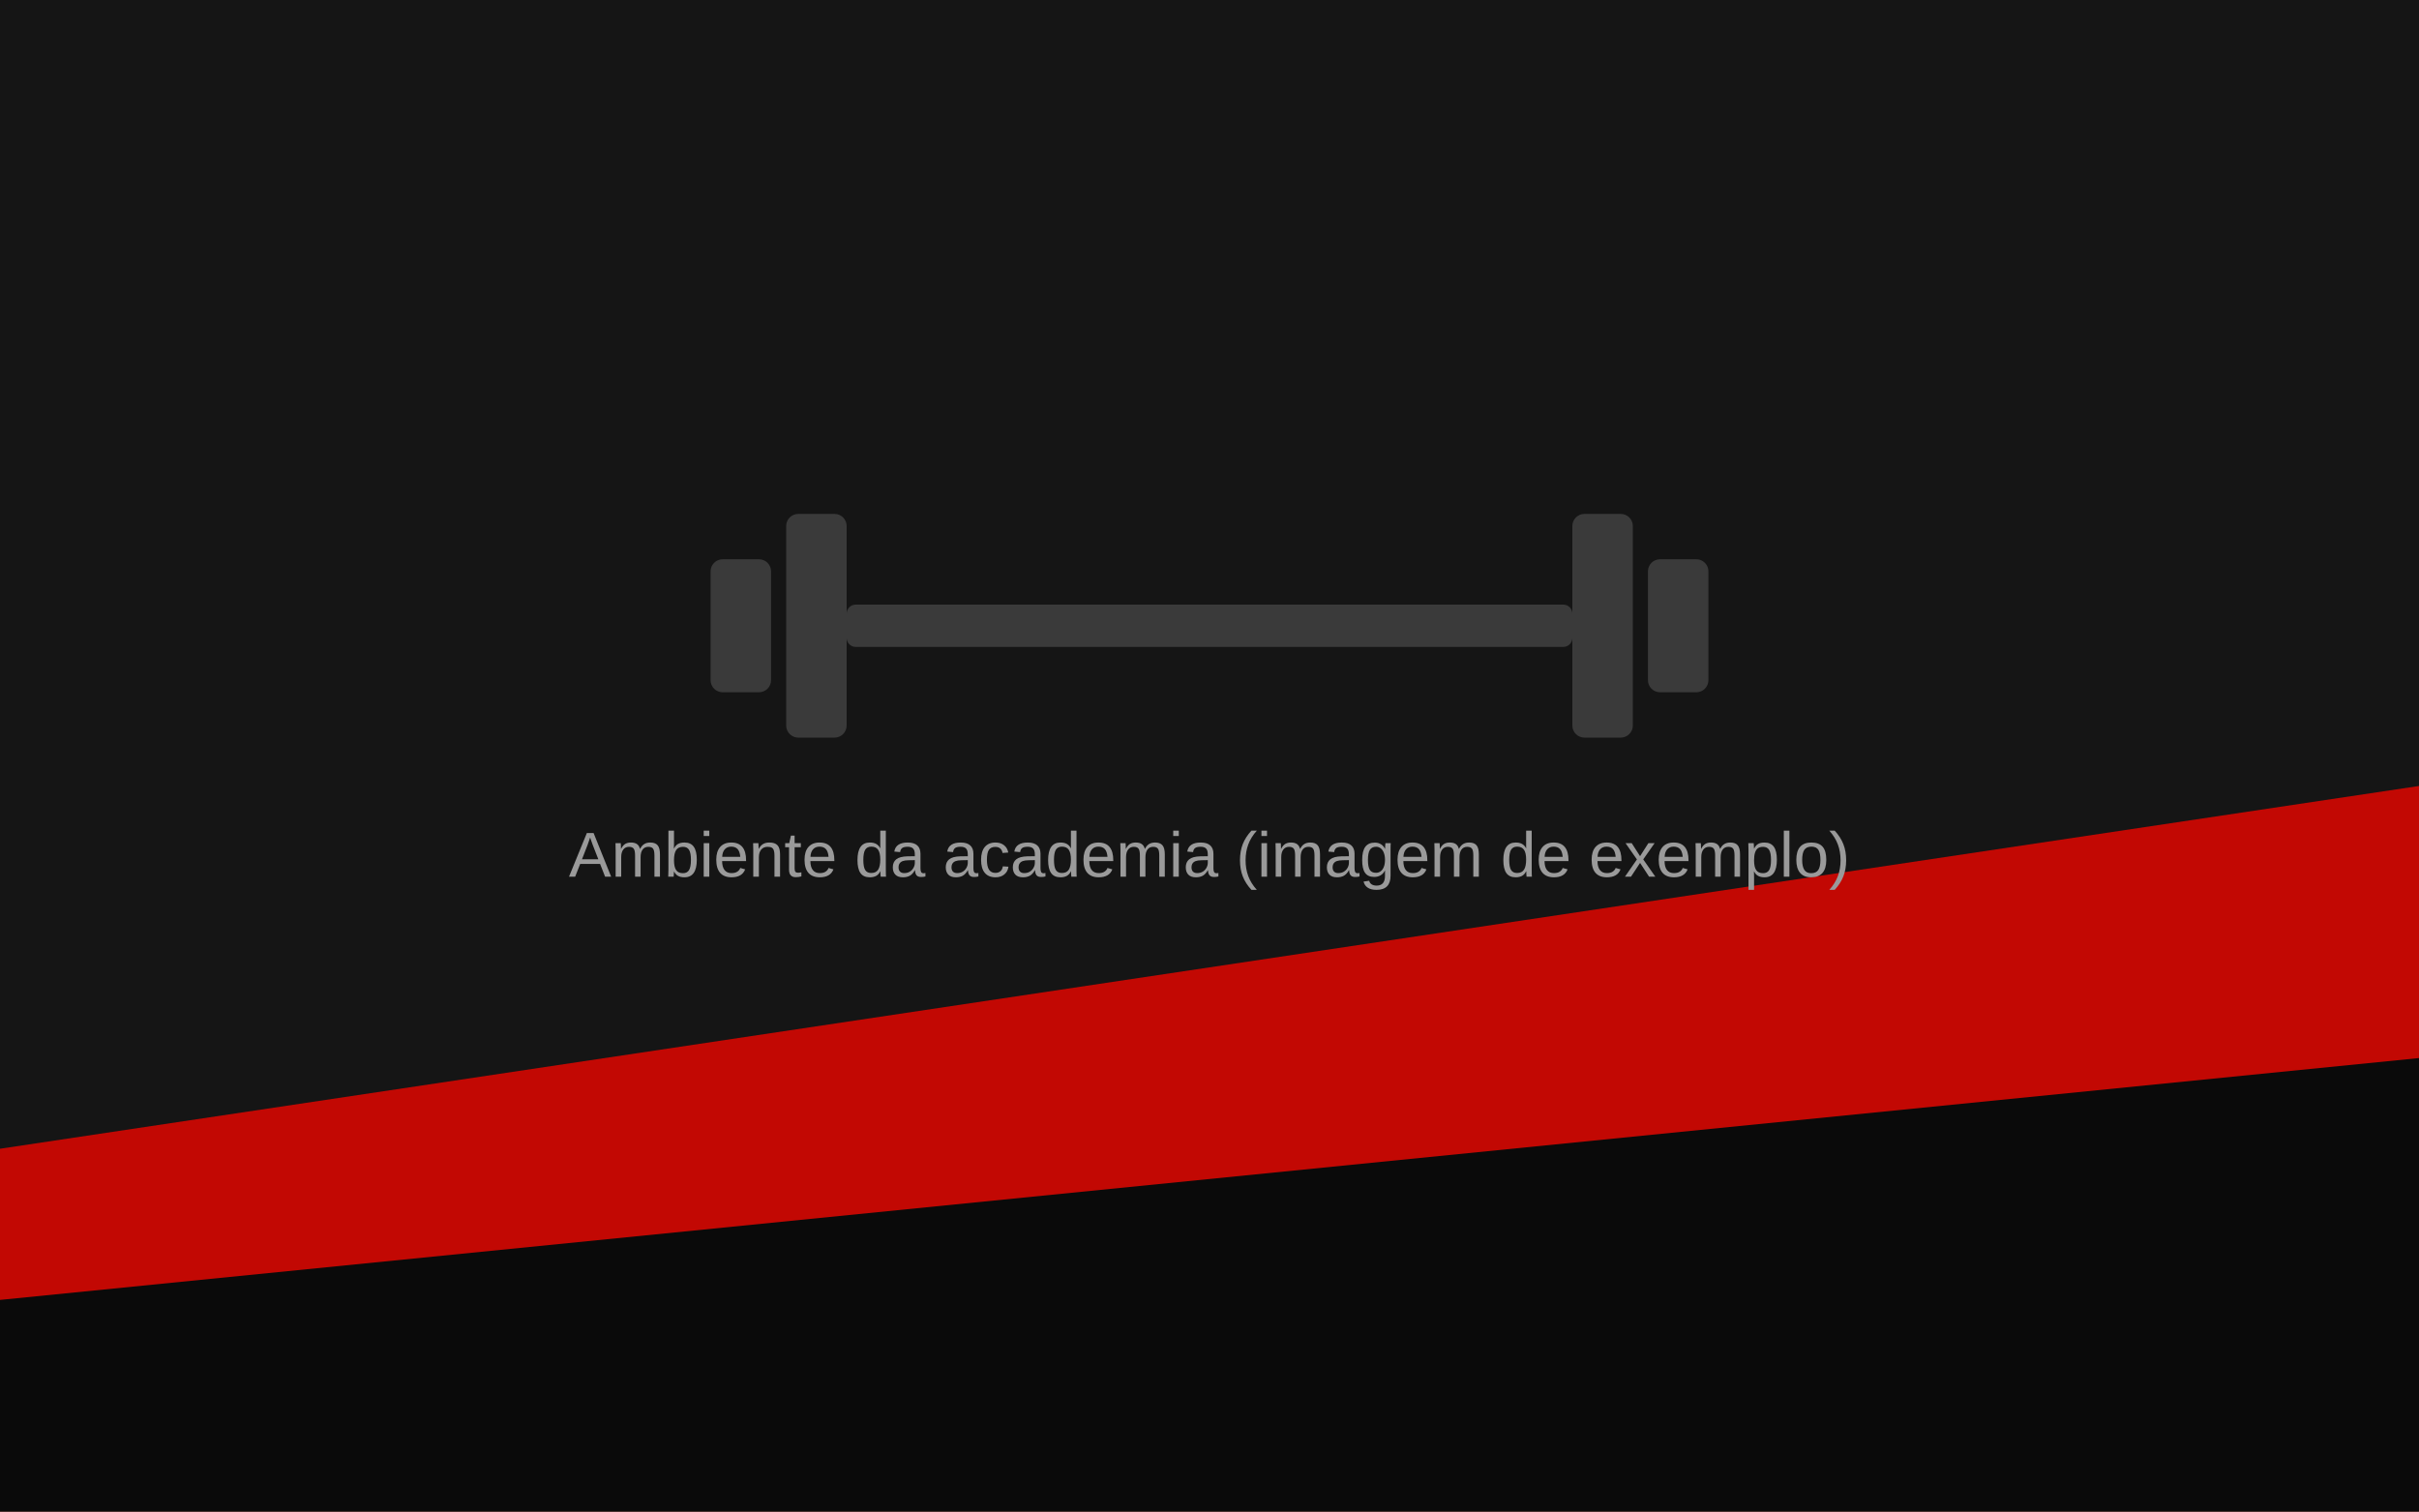
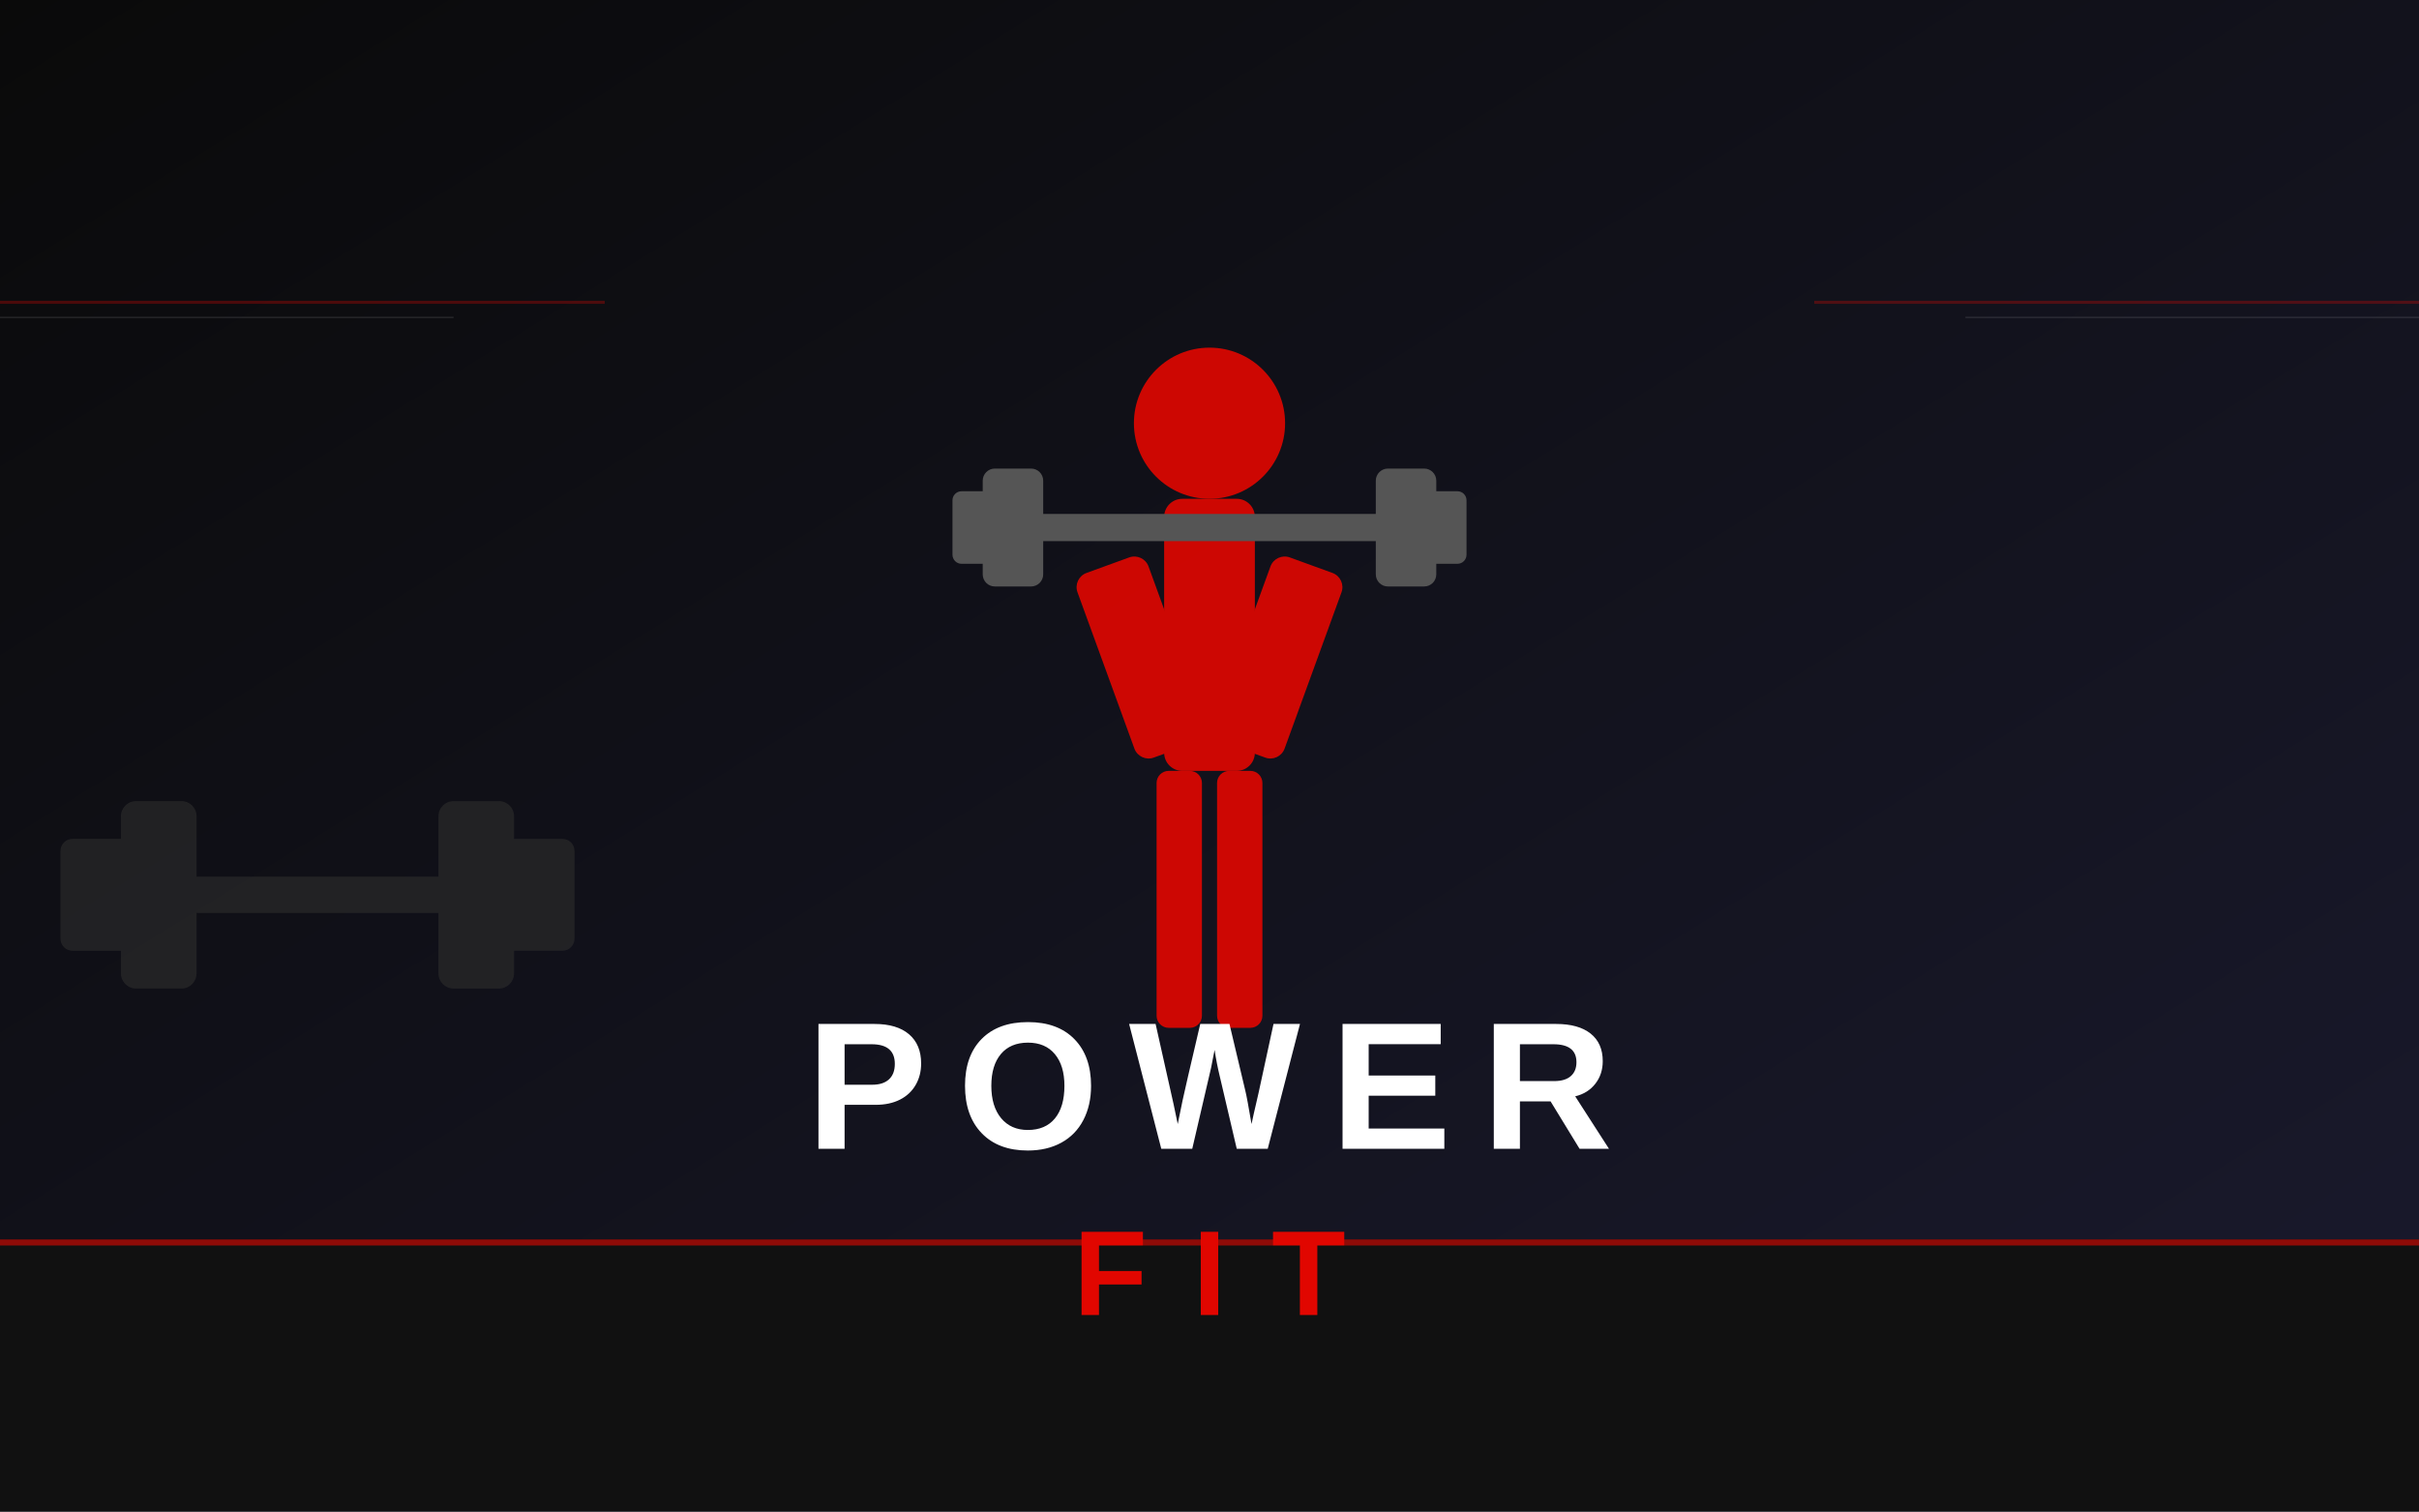
<svg xmlns="http://www.w3.org/2000/svg" viewBox="0 0 1600 1000" preserveAspectRatio="xMidYMid slice">
-   <rect width="1600" height="1000" fill="#151515" />
-   <path d="M0 760 L1600 520 V1000 H0Z" fill="#e10600" opacity=".85" />
-   <path d="M0 860 L1600 700 V1000 H0Z" fill="#0a0a0a" />
-   <g fill="#3a3a3a">
-     <rect x="560" y="400" width="480" height="28" rx="6" />
-     <rect x="520" y="340" width="40" height="148" rx="8" />
-     <rect x="1040" y="340" width="40" height="148" rx="8" />
-     <rect x="470" y="370" width="40" height="88" rx="8" />
-     <rect x="1090" y="370" width="40" height="88" rx="8" />
+   <defs>
+     <linearGradient id="bg" x1="0" y1="0" x2="1" y2="1">
+       <stop offset="0%" stop-color="#0a0a0a" />
+       <stop offset="100%" stop-color="#1a1a2e" />
+     </linearGradient>
+     <linearGradient id="red" x1="0" y1="0" x2="0" y2="1">
+       <stop offset="0%" stop-color="#e10600" />
+       <stop offset="100%" stop-color="#8b0000" />
+     </linearGradient>
+   </defs>
+   <rect width="1600" height="1000" fill="url(#bg)" />
+   <rect y="820" width="1600" height="180" fill="#111" />
+   <rect y="820" width="1600" height="4" fill="#e10600" opacity=".6" />
+   <g fill="#2a2a2a" opacity=".7">
+     <rect x="120" y="580" width="180" height="24" rx="8" />
+     <rect x="80" y="530" width="50" height="124" rx="10" />
+     <rect x="290" y="530" width="50" height="124" rx="10" />
+     <rect x="40" y="555" width="50" height="74" rx="8" />
+     <rect x="330" y="555" width="50" height="74" rx="8" />
  </g>
-   <text x="800" y="580" text-anchor="middle" font-family="Arial,sans-serif" font-size="42" fill="#9a9a9a">Ambiente da academia (imagem de exemplo)</text>
+   <g fill="#e10600" opacity=".9">
+     <circle cx="800" cy="280" r="50" />
+     <rect x="770" y="330" width="60" height="180" rx="12" />
+     <rect x="730" y="370" width="50" height="130" rx="10" transform="rotate(-20 755 435)" />
+     <rect x="820" y="370" width="50" height="130" rx="10" transform="rotate(20 845 435)" />
+     <rect x="765" y="510" width="30" height="170" rx="8" />
+     <rect x="805" y="510" width="30" height="170" rx="8" />
+   </g>
+   <g fill="#555">
+     <rect x="680" y="340" width="240" height="18" rx="6" />
+     <rect x="650" y="310" width="40" height="78" rx="8" />
+     <rect x="910" y="310" width="40" height="78" rx="8" />
+     <rect x="630" y="325" width="30" height="48" rx="6" />
+     <rect x="940" y="325" width="30" height="48" rx="6" />
+   </g>
+   <line x1="0" y1="200" x2="400" y2="200" stroke="#e10600" stroke-width="2" opacity=".3" />
+   <line x1="1200" y1="200" x2="1600" y2="200" stroke="#e10600" stroke-width="2" opacity=".3" />
+   <line x1="0" y1="210" x2="300" y2="210" stroke="#fff" stroke-width="1" opacity=".1" />
+   <line x1="1300" y1="210" x2="1600" y2="210" stroke="#fff" stroke-width="1" opacity=".1" />
+   <text x="800" y="760" text-anchor="middle" font-family="Arial Black,Arial,sans-serif" font-size="120" font-weight="900" fill="#fff" letter-spacing="20">POWER</text>
+   <text x="800" y="870" text-anchor="middle" font-family="Arial Black,Arial,sans-serif" font-size="80" font-weight="900" fill="#e10600" letter-spacing="30">FIT</text>
</svg>
